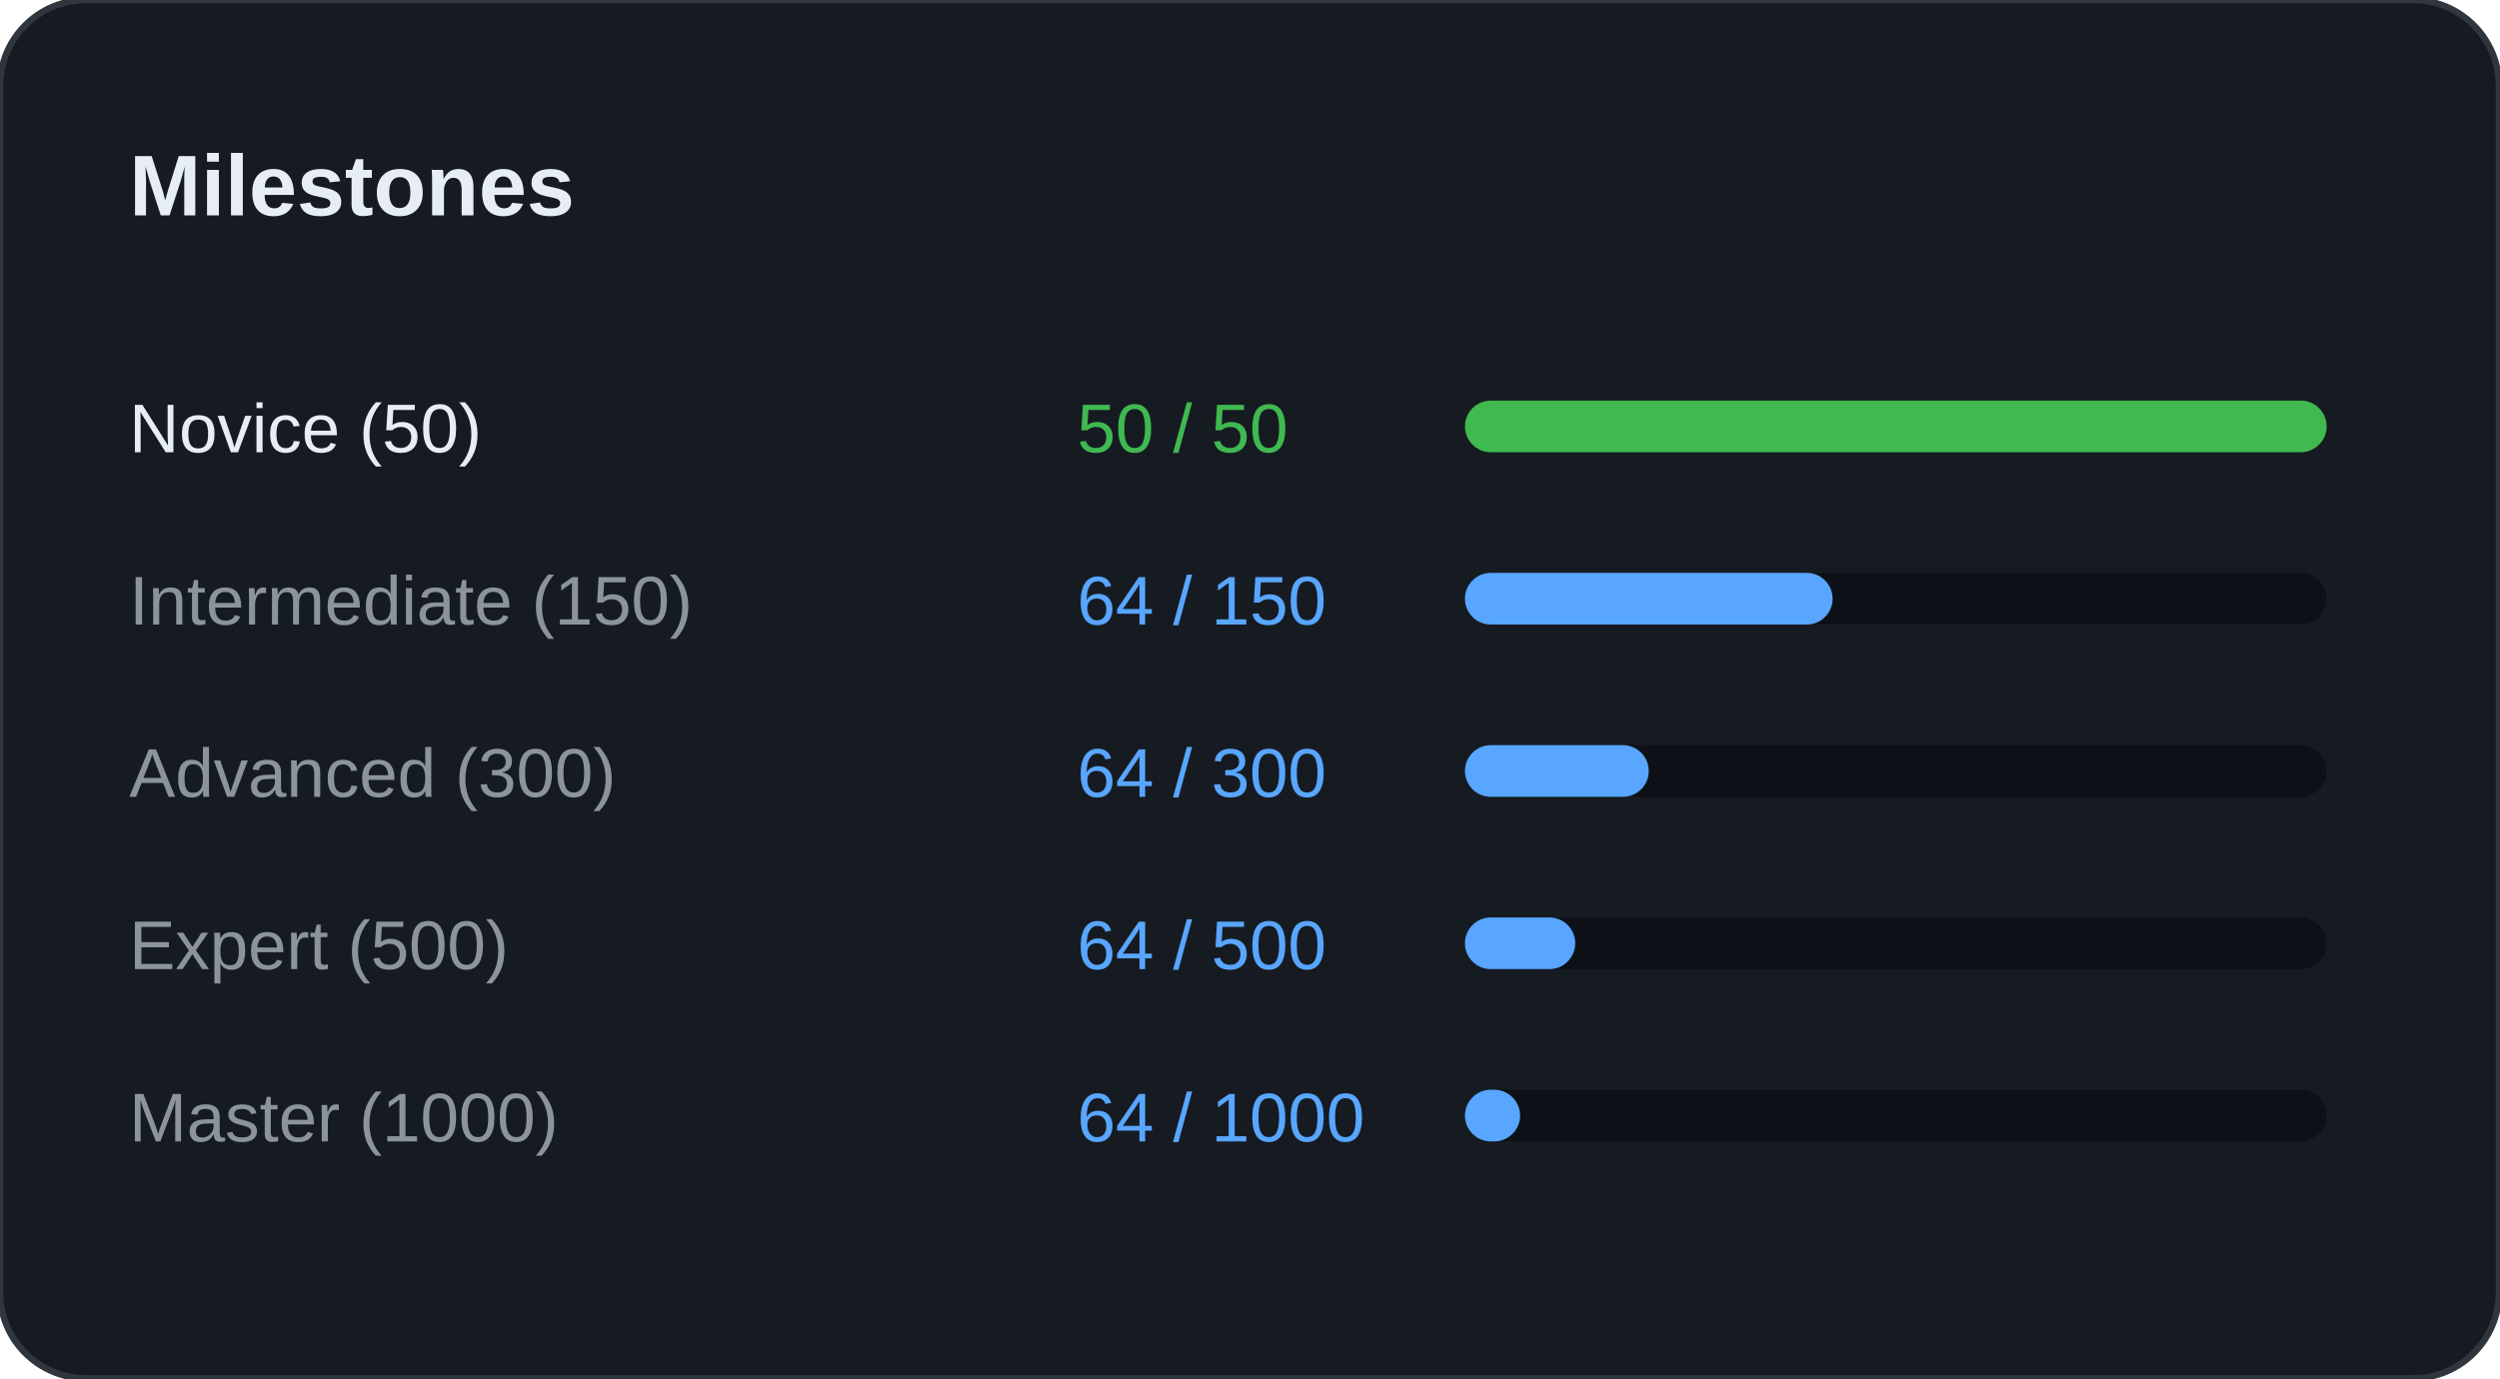
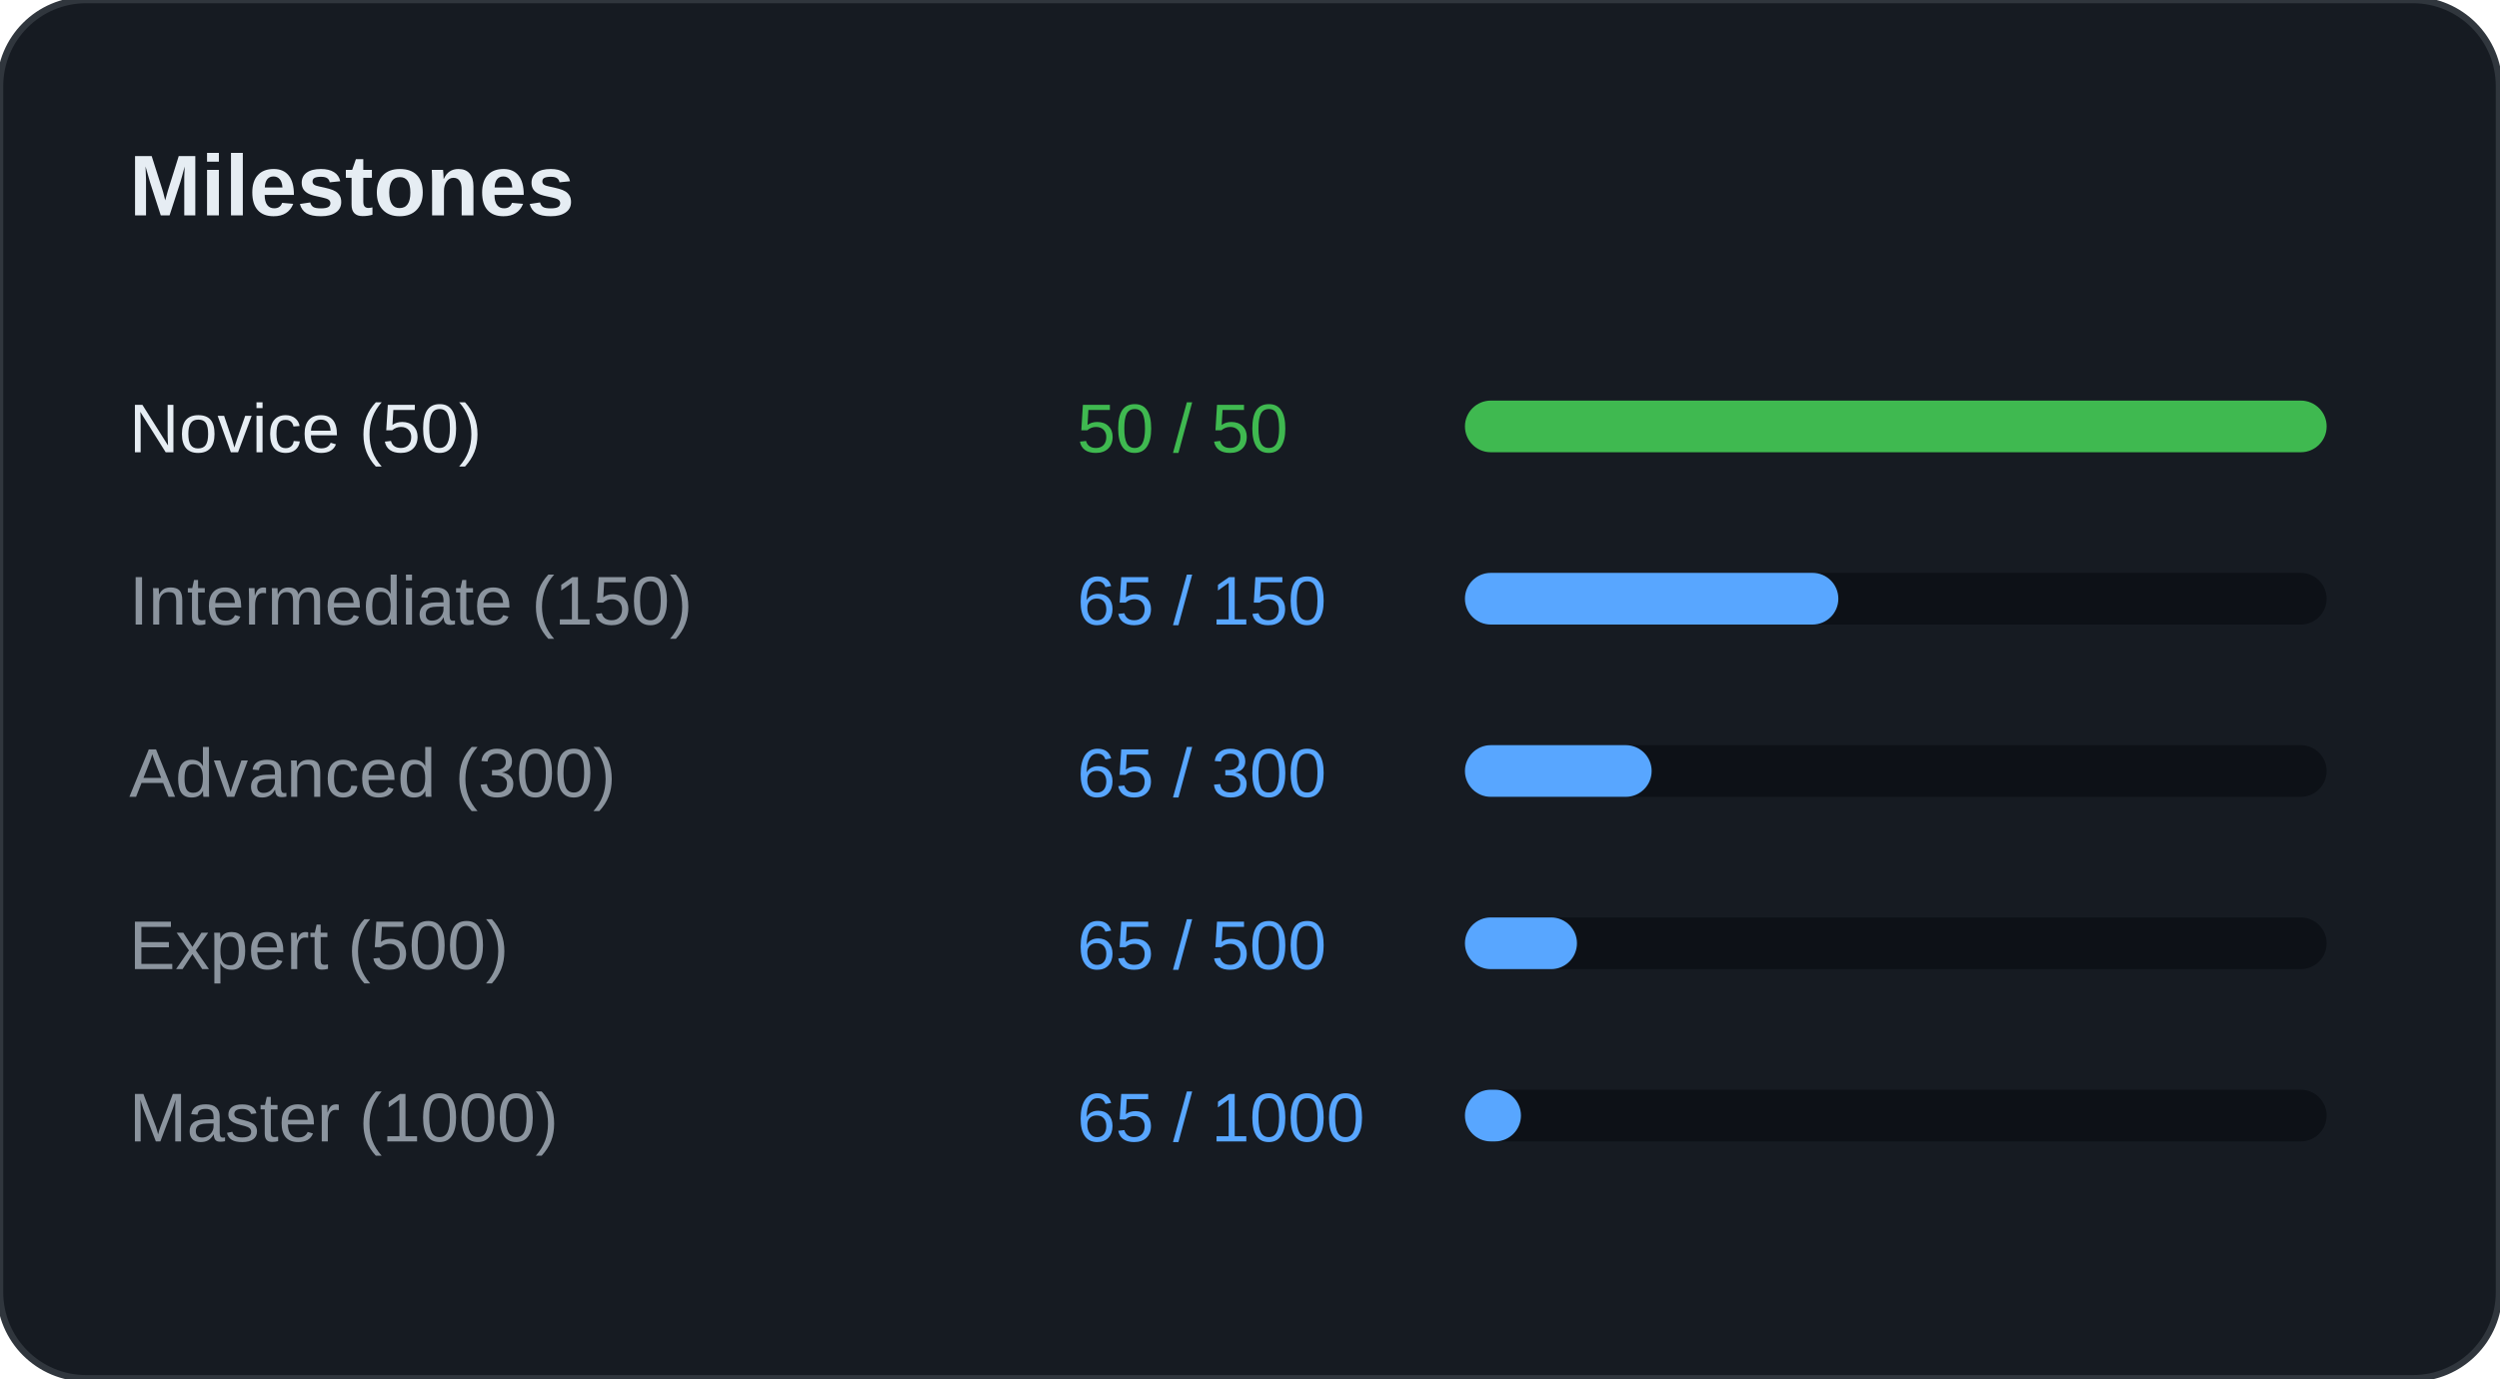
<svg xmlns="http://www.w3.org/2000/svg" width="100%" viewBox="0 0 580 320" preserveAspectRatio="xMidYMid meet">
  <rect width="580" height="320" rx="20" fill="#161B22" stroke="#30363D" stroke-width="1.5" />
  <text x="30" y="50" font-family="Segoe UI, Arial, sans-serif" font-size="20" font-weight="bold" fill="#E6EDF3">Milestones</text>
  <text x="30" y="105" font-family="Segoe UI, Arial, sans-serif" font-size="16" fill="#E6EDF3">Novice (50)</text>
  <text x="250" y="105" font-family="Segoe UI, Arial, sans-serif" font-size="16" fill="#3FB950">50 / 50</text>
  <rect x="340" y="93" width="200" height="12" rx="6" fill="#0D1117" />
  <rect x="340" y="93" width="200" height="12" rx="6" fill="#3FB950" />
  <text x="30" y="145" font-family="Segoe UI, Arial, sans-serif" font-size="16" fill="#8B949E">Intermediate (150)</text>
-   <text x="250" y="145" font-family="Segoe UI, Arial, sans-serif" font-size="16" fill="#58A6FF">64 / 150</text>
+   <text x="250" y="145" font-family="Segoe UI, Arial, sans-serif" font-size="16" fill="#58A6FF">65 / 150</text>
  <rect x="340" y="133" width="200" height="12" rx="6" fill="#0D1117" />
-   <rect x="340" y="133" width="85.333" height="12" rx="6" fill="#58A6FF" />
+   <rect x="340" y="133" width="86.667" height="12" rx="6" fill="#58A6FF" />
  <text x="30" y="185" font-family="Segoe UI, Arial, sans-serif" font-size="16" fill="#8B949E">Advanced (300)</text>
-   <text x="250" y="185" font-family="Segoe UI, Arial, sans-serif" font-size="16" fill="#58A6FF">64 / 300</text>
+   <text x="250" y="185" font-family="Segoe UI, Arial, sans-serif" font-size="16" fill="#58A6FF">65 / 300</text>
  <rect x="340" y="173" width="200" height="12" rx="6" fill="#0D1117" />
-   <rect x="340" y="173" width="42.667" height="12" rx="6" fill="#58A6FF" />
+   <rect x="340" y="173" width="43.333" height="12" rx="6" fill="#58A6FF" />
  <text x="30" y="225" font-family="Segoe UI, Arial, sans-serif" font-size="16" fill="#8B949E">Expert (500)</text>
-   <text x="250" y="225" font-family="Segoe UI, Arial, sans-serif" font-size="16" fill="#58A6FF">64 / 500</text>
+   <text x="250" y="225" font-family="Segoe UI, Arial, sans-serif" font-size="16" fill="#58A6FF">65 / 500</text>
  <rect x="340" y="213" width="200" height="12" rx="6" fill="#0D1117" />
-   <rect x="340" y="213" width="25.6" height="12" rx="6" fill="#58A6FF" />
+   <rect x="340" y="213" width="26" height="12" rx="6" fill="#58A6FF" />
  <text x="30" y="265" font-family="Segoe UI, Arial, sans-serif" font-size="16" fill="#8B949E">Master (1000)</text>
-   <text x="250" y="265" font-family="Segoe UI, Arial, sans-serif" font-size="16" fill="#58A6FF">64 / 1000</text>
+   <text x="250" y="265" font-family="Segoe UI, Arial, sans-serif" font-size="16" fill="#58A6FF">65 / 1000</text>
  <rect x="340" y="253" width="200" height="12" rx="6" fill="#0D1117" />
-   <rect x="340" y="253" width="12.8" height="12" rx="6" fill="#58A6FF" />
+   <rect x="340" y="253" width="13" height="12" rx="6" fill="#58A6FF" />
</svg>
